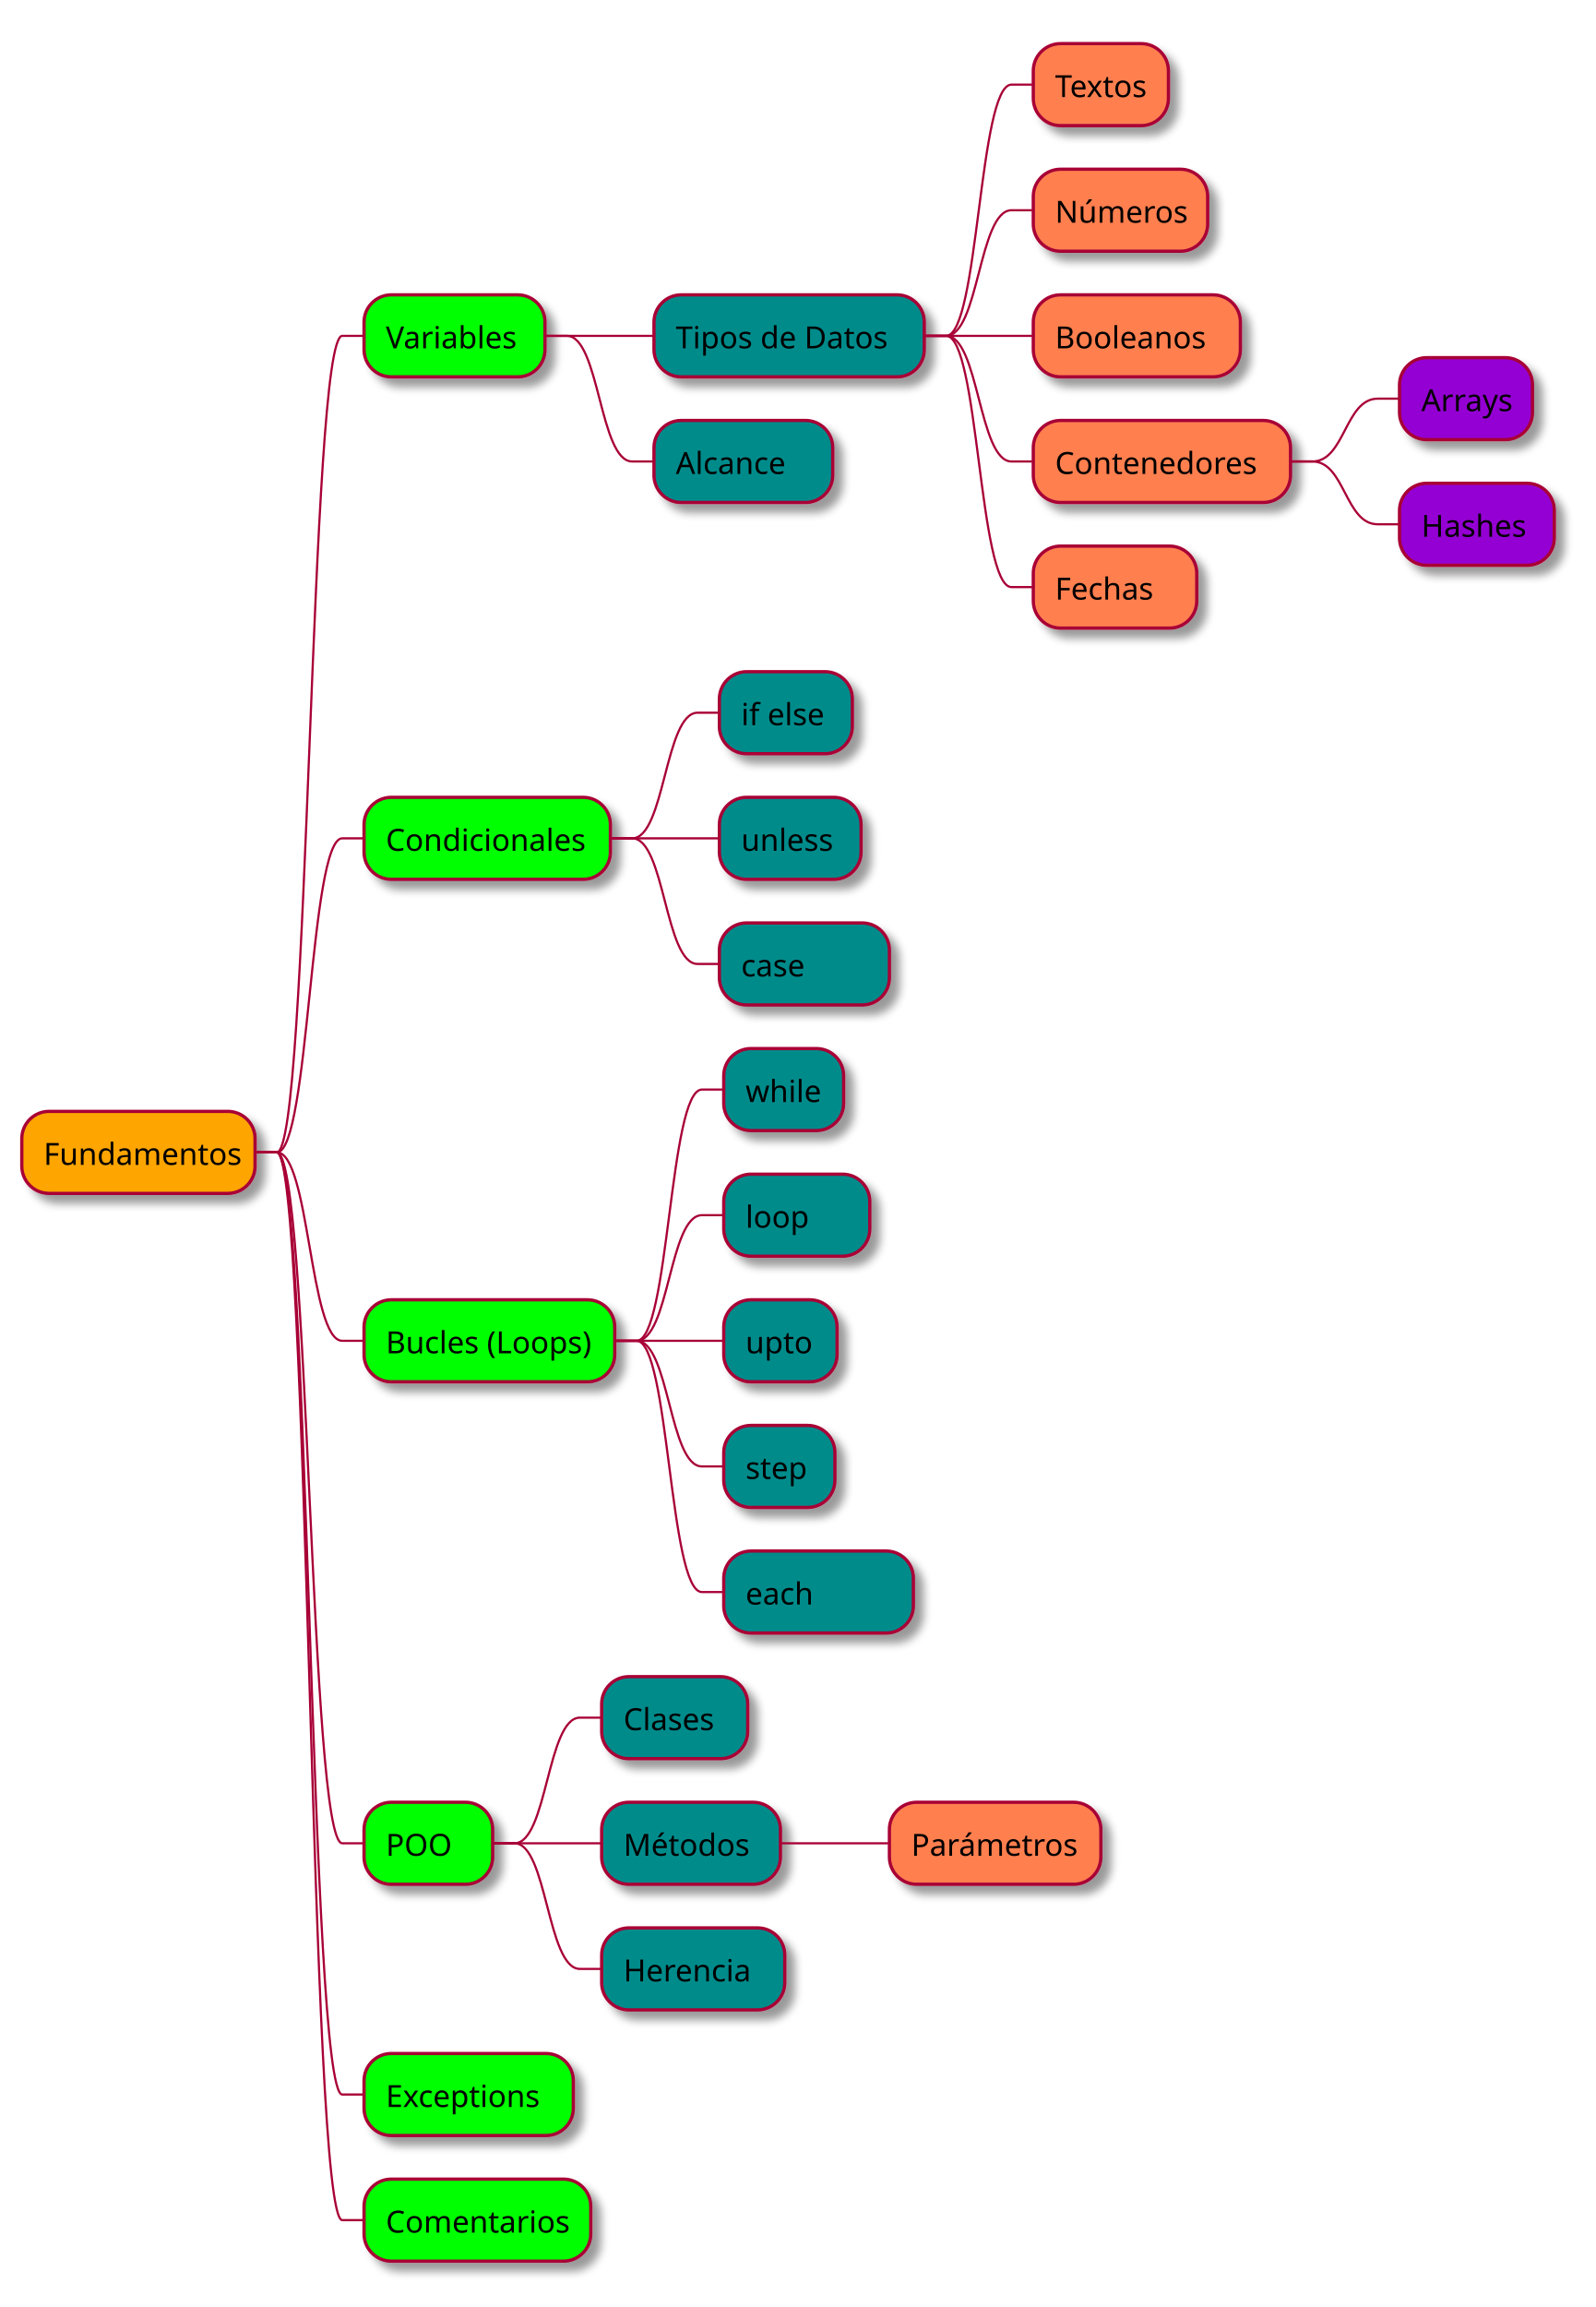
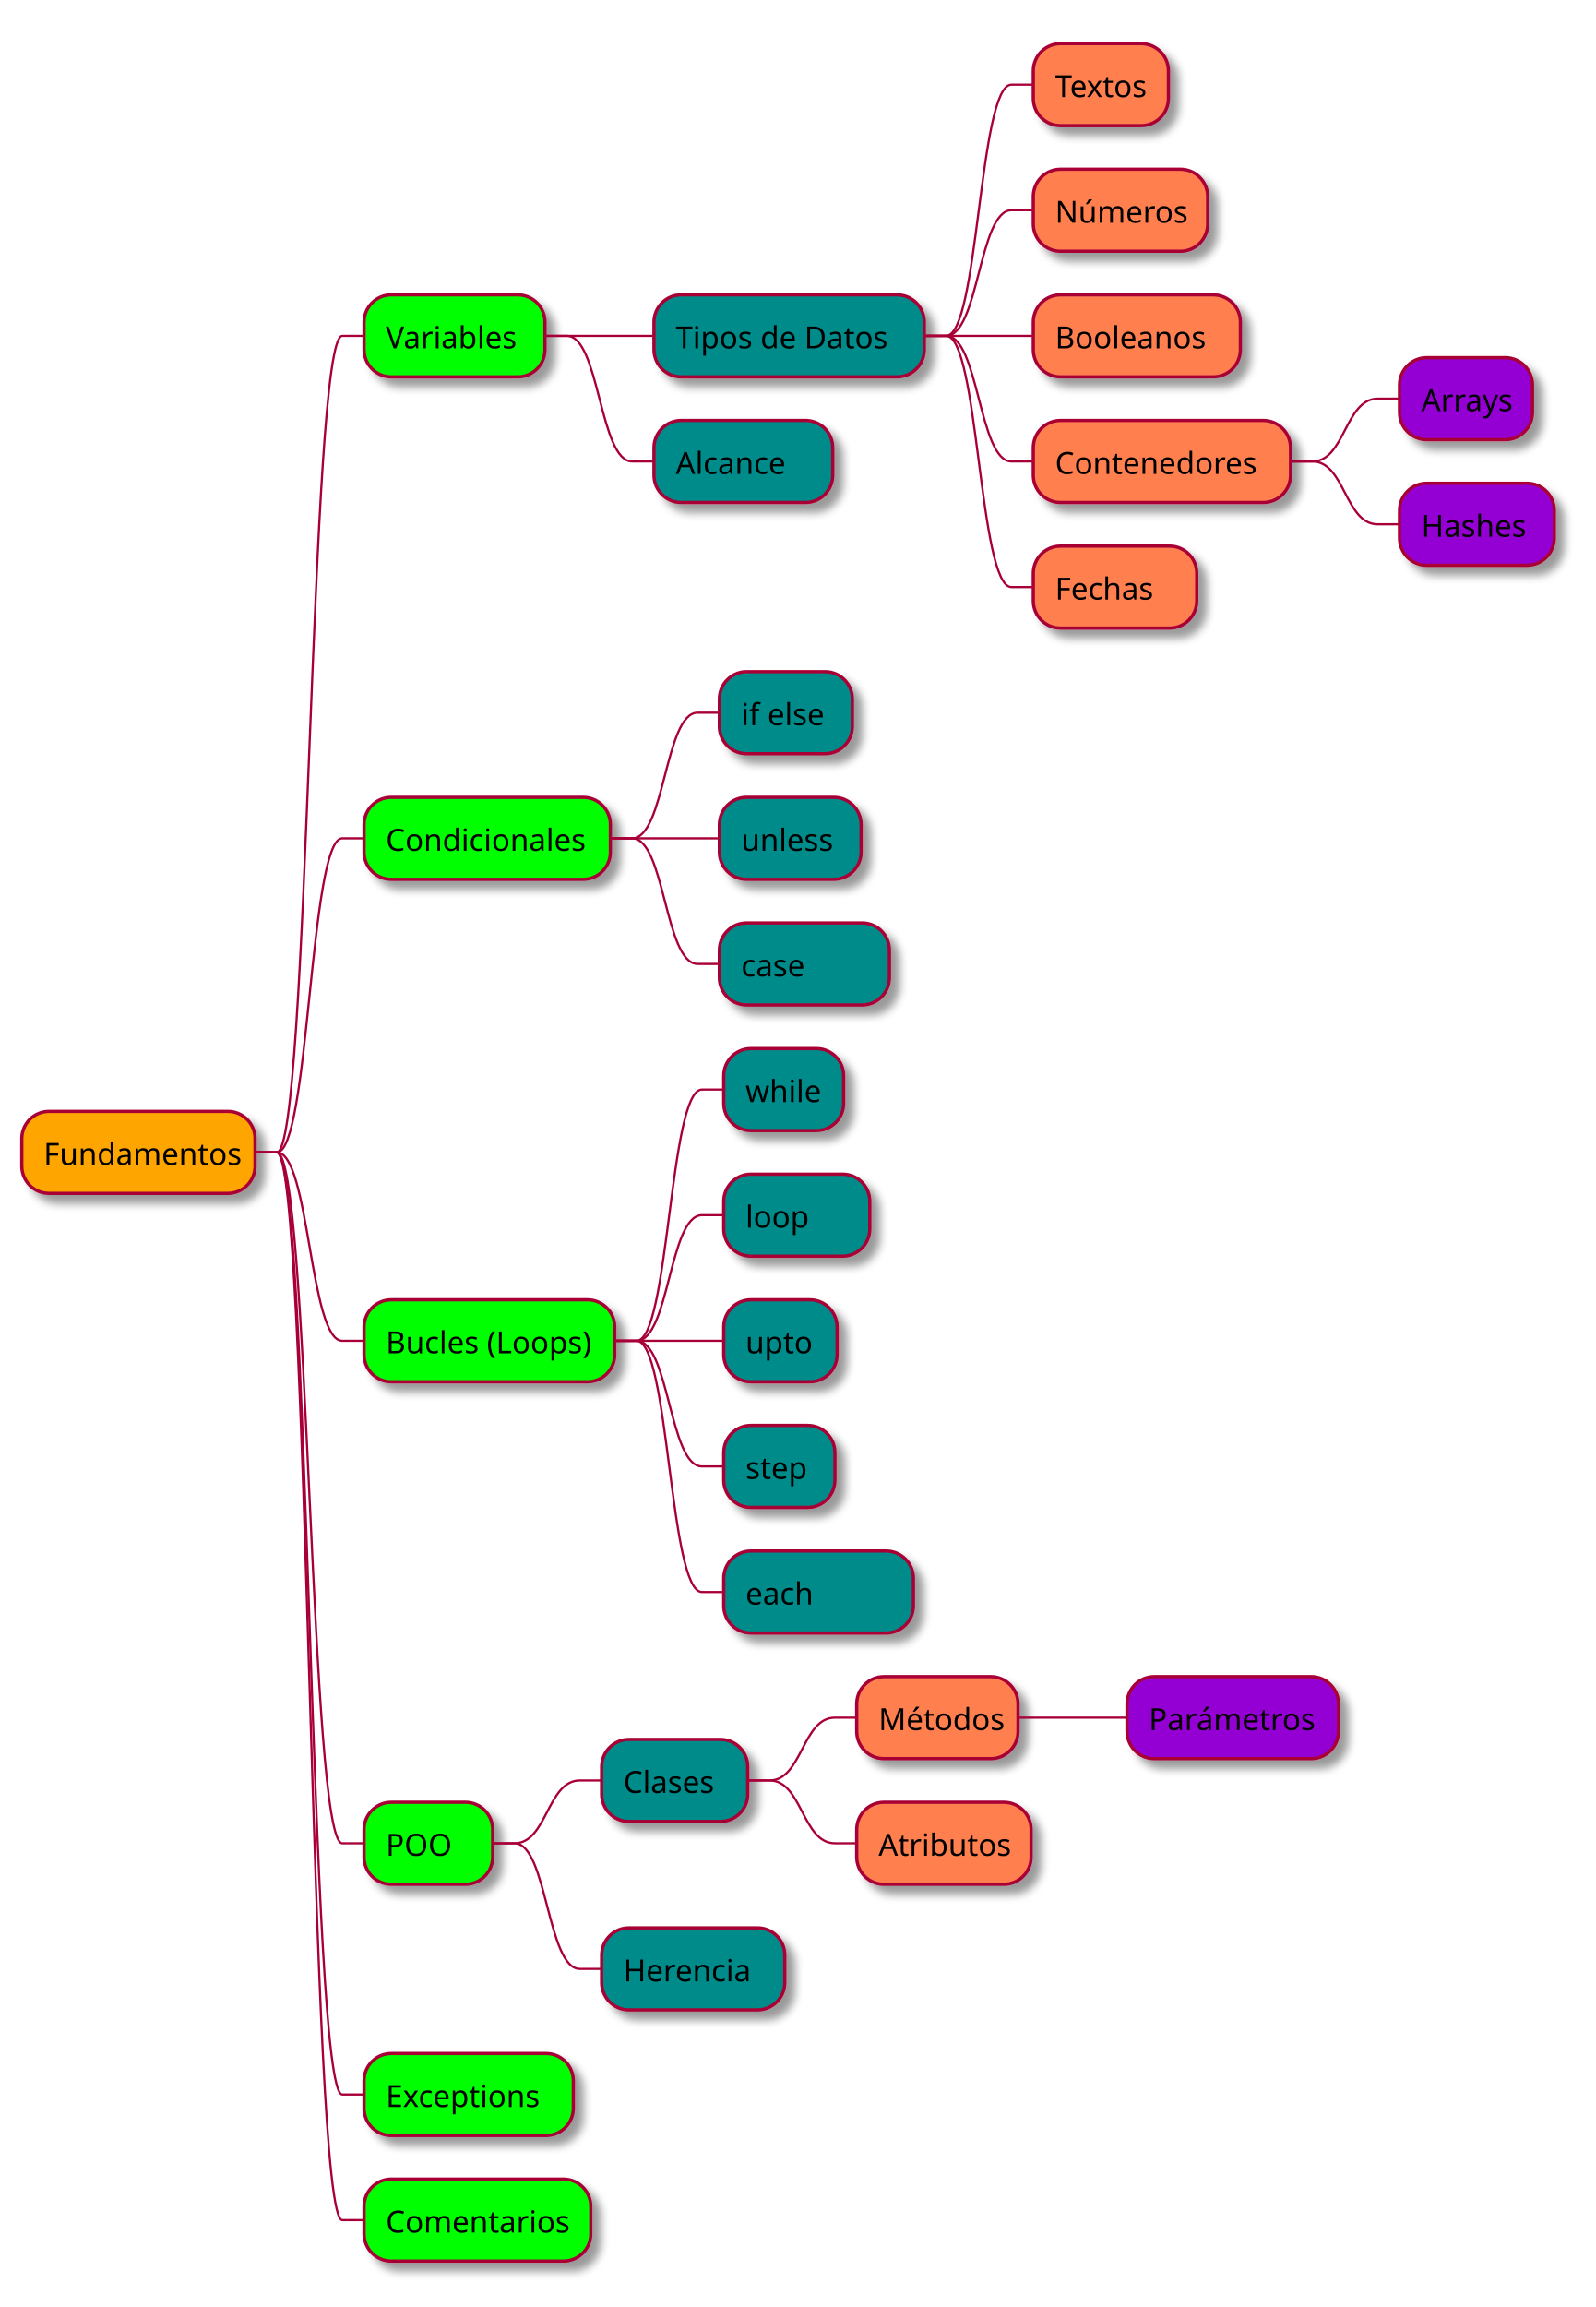
<svg xmlns="http://www.w3.org/2000/svg" contentScriptType="application/ecmascript" contentStyleType="text/css" height="1058px" preserveAspectRatio="none" style="width:732px;height:1058px;background:#FFFFFF;" version="1.1" viewBox="0 0 732 1058" width="732px" zoomAndPan="magnify">
  <defs>
-     <filter height="300%" id="fb9jfa29nwpxa" width="300%" x="-1" y="-1">
+     <filter height="300%" id="f4kxxwuciifj0" width="300%" x="-1" y="-1">
      <feGaussianBlur result="blurOut" stdDeviation="2.0" />
      <feColorMatrix in="blurOut" result="blurOut2" type="matrix" values="0 0 0 0 0 0 0 0 0 0 0 0 0 0 0 0 0 0 .4 0" />
      <feOffset dx="4.0" dy="4.0" in="blurOut2" result="blurOut3" />
      <feBlend in="SourceGraphic" in2="blurOut3" mode="normal" />
    </filter>
  </defs>
  <g>
-     <rect fill="#FFA500" filter="url(#fb9jfa29nwpxa)" height="37.609" rx="12.5" ry="12.5" style="stroke:#A80036;stroke-width:1.5;" width="107" x="10" y="509.68" />
+     <rect fill="#FFA500" filter="url(#f4kxxwuciifj0)" height="37.609" rx="12.5" ry="12.5" style="stroke:#A80036;stroke-width:1.5;" width="107" x="10" y="509.68" />
    <text fill="#000000" font-family="sans-serif" font-size="14" lengthAdjust="spacing" textLength="87" x="20" y="534.213">Fundamentos</text>
-     <rect fill="#00FF00" filter="url(#fb9jfa29nwpxa)" height="37.609" rx="12.5" ry="12.5" style="stroke:#A80036;stroke-width:1.5;" width="83" x="167" y="135.219" />
+     <rect fill="#00FF00" filter="url(#f4kxxwuciifj0)" height="37.609" rx="12.5" ry="12.5" style="stroke:#A80036;stroke-width:1.5;" width="83" x="167" y="135.219" />
    <text fill="#000000" font-family="sans-serif" font-size="14" lengthAdjust="spacing" textLength="59" x="177" y="159.752">Variables</text>
-     <rect fill="#008B8B" filter="url(#fb9jfa29nwpxa)" height="37.609" rx="12.5" ry="12.5" style="stroke:#A80036;stroke-width:1.5;" width="124" x="300" y="135.219" />
+     <rect fill="#008B8B" filter="url(#f4kxxwuciifj0)" height="37.609" rx="12.5" ry="12.5" style="stroke:#A80036;stroke-width:1.5;" width="124" x="300" y="135.219" />
    <text fill="#000000" font-family="sans-serif" font-size="14" lengthAdjust="spacing" textLength="96" x="310" y="159.752">Tipos de Datos</text>
-     <rect fill="#FF7F50" filter="url(#fb9jfa29nwpxa)" height="37.609" rx="12.5" ry="12.5" style="stroke:#A80036;stroke-width:1.5;" width="62" x="474" y="20" />
+     <rect fill="#FF7F50" filter="url(#f4kxxwuciifj0)" height="37.609" rx="12.5" ry="12.5" style="stroke:#A80036;stroke-width:1.5;" width="62" x="474" y="20" />
    <text fill="#000000" font-family="sans-serif" font-size="14" lengthAdjust="spacing" textLength="42" x="484" y="44.533">Textos</text>
    <path d="M424,154.023 L434,154.023 C449,154.023 449,38.805 464,38.805 L474,38.805 " fill="none" style="stroke:#A80036;stroke-width:1.0;" />
-     <rect fill="#FF7F50" filter="url(#fb9jfa29nwpxa)" height="37.609" rx="12.5" ry="12.5" style="stroke:#A80036;stroke-width:1.5;" width="80" x="474" y="77.609" />
+     <rect fill="#FF7F50" filter="url(#f4kxxwuciifj0)" height="37.609" rx="12.5" ry="12.5" style="stroke:#A80036;stroke-width:1.5;" width="80" x="474" y="77.609" />
    <text fill="#000000" font-family="sans-serif" font-size="14" lengthAdjust="spacing" textLength="56" x="484" y="102.143">Números</text>
    <path d="M424,154.023 L434,154.023 C449,154.023 449,96.414 464,96.414 L474,96.414 " fill="none" style="stroke:#A80036;stroke-width:1.0;" />
-     <rect fill="#FF7F50" filter="url(#fb9jfa29nwpxa)" height="37.609" rx="12.5" ry="12.5" style="stroke:#A80036;stroke-width:1.5;" width="95" x="474" y="135.219" />
+     <rect fill="#FF7F50" filter="url(#f4kxxwuciifj0)" height="37.609" rx="12.5" ry="12.5" style="stroke:#A80036;stroke-width:1.5;" width="95" x="474" y="135.219" />
    <text fill="#000000" font-family="sans-serif" font-size="14" lengthAdjust="spacing" textLength="67" x="484" y="159.752">Booleanos</text>
    <path d="M424,154.023 L434,154.023 C449,154.023 449,154.023 464,154.023 L474,154.023 " fill="none" style="stroke:#A80036;stroke-width:1.0;" />
-     <rect fill="#FF7F50" filter="url(#fb9jfa29nwpxa)" height="37.609" rx="12.5" ry="12.5" style="stroke:#A80036;stroke-width:1.5;" width="118" x="474" y="192.828" />
+     <rect fill="#FF7F50" filter="url(#f4kxxwuciifj0)" height="37.609" rx="12.5" ry="12.5" style="stroke:#A80036;stroke-width:1.5;" width="118" x="474" y="192.828" />
    <text fill="#000000" font-family="sans-serif" font-size="14" lengthAdjust="spacing" textLength="90" x="484" y="217.361">Contenedores</text>
-     <rect fill="#9400D3" filter="url(#fb9jfa29nwpxa)" height="37.609" rx="12.5" ry="12.5" style="stroke:#A80036;stroke-width:1.5;" width="61" x="642" y="164.023" />
+     <rect fill="#9400D3" filter="url(#f4kxxwuciifj0)" height="37.609" rx="12.5" ry="12.5" style="stroke:#A80036;stroke-width:1.5;" width="61" x="642" y="164.023" />
    <text fill="#000000" font-family="sans-serif" font-size="14" lengthAdjust="spacing" textLength="41" x="652" y="188.557">Arrays</text>
    <path d="M592,211.633 L602,211.633 C617,211.633 617,182.828 632,182.828 L642,182.828 " fill="none" style="stroke:#A80036;stroke-width:1.0;" />
-     <rect fill="#9400D3" filter="url(#fb9jfa29nwpxa)" height="37.609" rx="12.5" ry="12.5" style="stroke:#A80036;stroke-width:1.5;" width="71" x="642" y="221.633" />
+     <rect fill="#9400D3" filter="url(#f4kxxwuciifj0)" height="37.609" rx="12.5" ry="12.5" style="stroke:#A80036;stroke-width:1.5;" width="71" x="642" y="221.633" />
    <text fill="#000000" font-family="sans-serif" font-size="14" lengthAdjust="spacing" textLength="47" x="652" y="246.166">Hashes</text>
    <path d="M592,211.633 L602,211.633 C617,211.633 617,240.438 632,240.438 L642,240.438 " fill="none" style="stroke:#A80036;stroke-width:1.0;" />
    <path d="M424,154.023 L434,154.023 C449,154.023 449,211.633 464,211.633 L474,211.633 " fill="none" style="stroke:#A80036;stroke-width:1.0;" />
-     <rect fill="#FF7F50" filter="url(#fb9jfa29nwpxa)" height="37.609" rx="12.5" ry="12.5" style="stroke:#A80036;stroke-width:1.5;" width="75" x="474" y="250.438" />
+     <rect fill="#FF7F50" filter="url(#f4kxxwuciifj0)" height="37.609" rx="12.5" ry="12.5" style="stroke:#A80036;stroke-width:1.5;" width="75" x="474" y="250.438" />
    <text fill="#000000" font-family="sans-serif" font-size="14" lengthAdjust="spacing" textLength="47" x="484" y="274.971">Fechas</text>
    <path d="M424,154.023 L434,154.023 C449,154.023 449,269.242 464,269.242 L474,269.242 " fill="none" style="stroke:#A80036;stroke-width:1.0;" />
    <path d="M250,154.023 L260,154.023 C275,154.023 275,154.023 290,154.023 L300,154.023 " fill="none" style="stroke:#A80036;stroke-width:1.0;" />
-     <rect fill="#008B8B" filter="url(#fb9jfa29nwpxa)" height="37.609" rx="12.5" ry="12.5" style="stroke:#A80036;stroke-width:1.5;" width="82" x="300" y="192.828" />
+     <rect fill="#008B8B" filter="url(#f4kxxwuciifj0)" height="37.609" rx="12.5" ry="12.5" style="stroke:#A80036;stroke-width:1.5;" width="82" x="300" y="192.828" />
    <text fill="#000000" font-family="sans-serif" font-size="14" lengthAdjust="spacing" textLength="50" x="310" y="217.361">Alcance</text>
    <path d="M250,154.023 L260,154.023 C275,154.023 275,211.633 290,211.633 L300,211.633 " fill="none" style="stroke:#A80036;stroke-width:1.0;" />
    <path d="M117,528.484 L127,528.484 C142,528.484 142,154.023 157,154.023 L167,154.023 " fill="none" style="stroke:#A80036;stroke-width:1.0;" />
-     <rect fill="#00FF00" filter="url(#fb9jfa29nwpxa)" height="37.609" rx="12.5" ry="12.5" style="stroke:#A80036;stroke-width:1.5;" width="113" x="167" y="365.656" />
+     <rect fill="#00FF00" filter="url(#f4kxxwuciifj0)" height="37.609" rx="12.5" ry="12.5" style="stroke:#A80036;stroke-width:1.5;" width="113" x="167" y="365.656" />
    <text fill="#000000" font-family="sans-serif" font-size="14" lengthAdjust="spacing" textLength="89" x="177" y="390.19">Condicionales</text>
-     <rect fill="#008B8B" filter="url(#fb9jfa29nwpxa)" height="37.609" rx="12.5" ry="12.5" style="stroke:#A80036;stroke-width:1.5;" width="61" x="330" y="308.047" />
+     <rect fill="#008B8B" filter="url(#f4kxxwuciifj0)" height="37.609" rx="12.5" ry="12.5" style="stroke:#A80036;stroke-width:1.5;" width="61" x="330" y="308.047" />
    <text fill="#000000" font-family="sans-serif" font-size="14" lengthAdjust="spacing" textLength="37" x="340" y="332.58">if else</text>
    <path d="M280,384.461 L290,384.461 C305,384.461 305,326.852 320,326.852 L330,326.852 " fill="none" style="stroke:#A80036;stroke-width:1.0;" />
-     <rect fill="#008B8B" filter="url(#fb9jfa29nwpxa)" height="37.609" rx="12.5" ry="12.5" style="stroke:#A80036;stroke-width:1.5;" width="65" x="330" y="365.656" />
+     <rect fill="#008B8B" filter="url(#f4kxxwuciifj0)" height="37.609" rx="12.5" ry="12.5" style="stroke:#A80036;stroke-width:1.5;" width="65" x="330" y="365.656" />
    <text fill="#000000" font-family="sans-serif" font-size="14" lengthAdjust="spacing" textLength="41" x="340" y="390.19">unless</text>
    <path d="M280,384.461 L290,384.461 C305,384.461 305,384.461 320,384.461 L330,384.461 " fill="none" style="stroke:#A80036;stroke-width:1.0;" />
-     <rect fill="#008B8B" filter="url(#fb9jfa29nwpxa)" height="37.609" rx="12.5" ry="12.5" style="stroke:#A80036;stroke-width:1.5;" width="78" x="330" y="423.266" />
+     <rect fill="#008B8B" filter="url(#f4kxxwuciifj0)" height="37.609" rx="12.5" ry="12.5" style="stroke:#A80036;stroke-width:1.5;" width="78" x="330" y="423.266" />
    <text fill="#000000" font-family="sans-serif" font-size="14" lengthAdjust="spacing" textLength="30" x="340" y="447.799">case</text>
    <path d="M280,384.461 L290,384.461 C305,384.461 305,442.07 320,442.07 L330,442.07 " fill="none" style="stroke:#A80036;stroke-width:1.0;" />
    <path d="M117,528.484 L127,528.484 C142,528.484 142,384.461 157,384.461 L167,384.461 " fill="none" style="stroke:#A80036;stroke-width:1.0;" />
-     <rect fill="#00FF00" filter="url(#fb9jfa29nwpxa)" height="37.609" rx="12.5" ry="12.5" style="stroke:#A80036;stroke-width:1.5;" width="115" x="167" y="596.094" />
+     <rect fill="#00FF00" filter="url(#f4kxxwuciifj0)" height="37.609" rx="12.5" ry="12.5" style="stroke:#A80036;stroke-width:1.5;" width="115" x="167" y="596.094" />
    <text fill="#000000" font-family="sans-serif" font-size="14" lengthAdjust="spacing" textLength="95" x="177" y="620.627">Bucles (Loops)</text>
-     <rect fill="#008B8B" filter="url(#fb9jfa29nwpxa)" height="37.609" rx="12.5" ry="12.5" style="stroke:#A80036;stroke-width:1.5;" width="55" x="332" y="480.875" />
+     <rect fill="#008B8B" filter="url(#f4kxxwuciifj0)" height="37.609" rx="12.5" ry="12.5" style="stroke:#A80036;stroke-width:1.5;" width="55" x="332" y="480.875" />
    <text fill="#000000" font-family="sans-serif" font-size="14" lengthAdjust="spacing" textLength="31" x="342" y="505.408">while</text>
    <path d="M282,614.898 L292,614.898 C307,614.898 307,499.68 322,499.68 L332,499.68 " fill="none" style="stroke:#A80036;stroke-width:1.0;" />
-     <rect fill="#008B8B" filter="url(#fb9jfa29nwpxa)" height="37.609" rx="12.5" ry="12.5" style="stroke:#A80036;stroke-width:1.5;" width="67" x="332" y="538.484" />
+     <rect fill="#008B8B" filter="url(#f4kxxwuciifj0)" height="37.609" rx="12.5" ry="12.5" style="stroke:#A80036;stroke-width:1.5;" width="67" x="332" y="538.484" />
    <text fill="#000000" font-family="sans-serif" font-size="14" lengthAdjust="spacing" textLength="27" x="342" y="563.018">loop</text>
    <path d="M282,614.898 L292,614.898 C307,614.898 307,557.289 322,557.289 L332,557.289 " fill="none" style="stroke:#A80036;stroke-width:1.0;" />
-     <rect fill="#008B8B" filter="url(#fb9jfa29nwpxa)" height="37.609" rx="12.5" ry="12.5" style="stroke:#A80036;stroke-width:1.5;" width="52" x="332" y="596.094" />
+     <rect fill="#008B8B" filter="url(#f4kxxwuciifj0)" height="37.609" rx="12.5" ry="12.5" style="stroke:#A80036;stroke-width:1.5;" width="52" x="332" y="596.094" />
    <text fill="#000000" font-family="sans-serif" font-size="14" lengthAdjust="spacing" textLength="28" x="342" y="620.627">upto</text>
    <path d="M282,614.898 L292,614.898 C307,614.898 307,614.898 322,614.898 L332,614.898 " fill="none" style="stroke:#A80036;stroke-width:1.0;" />
-     <rect fill="#008B8B" filter="url(#fb9jfa29nwpxa)" height="37.609" rx="12.5" ry="12.5" style="stroke:#A80036;stroke-width:1.5;" width="51" x="332" y="653.703" />
+     <rect fill="#008B8B" filter="url(#f4kxxwuciifj0)" height="37.609" rx="12.5" ry="12.5" style="stroke:#A80036;stroke-width:1.5;" width="51" x="332" y="653.703" />
    <text fill="#000000" font-family="sans-serif" font-size="14" lengthAdjust="spacing" textLength="27" x="342" y="678.236">step</text>
    <path d="M282,614.898 L292,614.898 C307,614.898 307,672.508 322,672.508 L332,672.508 " fill="none" style="stroke:#A80036;stroke-width:1.0;" />
-     <rect fill="#008B8B" filter="url(#fb9jfa29nwpxa)" height="37.609" rx="12.5" ry="12.5" style="stroke:#A80036;stroke-width:1.5;" width="87" x="332" y="711.312" />
+     <rect fill="#008B8B" filter="url(#f4kxxwuciifj0)" height="37.609" rx="12.5" ry="12.5" style="stroke:#A80036;stroke-width:1.5;" width="87" x="332" y="711.312" />
    <text fill="#000000" font-family="sans-serif" font-size="14" lengthAdjust="spacing" textLength="31" x="342" y="735.846">each</text>
    <path d="M282,614.898 L292,614.898 C307,614.898 307,730.117 322,730.117 L332,730.117 " fill="none" style="stroke:#A80036;stroke-width:1.0;" />
    <path d="M117,528.484 L127,528.484 C142,528.484 142,614.898 157,614.898 L167,614.898 " fill="none" style="stroke:#A80036;stroke-width:1.0;" />
-     <rect fill="#00FF00" filter="url(#fb9jfa29nwpxa)" height="37.609" rx="12.5" ry="12.5" style="stroke:#A80036;stroke-width:1.5;" width="59" x="167" y="826.531" />
+     <rect fill="#00FF00" filter="url(#f4kxxwuciifj0)" height="37.609" rx="12.5" ry="12.5" style="stroke:#A80036;stroke-width:1.5;" width="59" x="167" y="826.531" />
    <text fill="#000000" font-family="sans-serif" font-size="14" lengthAdjust="spacing" textLength="31" x="177" y="851.064">POO</text>
-     <rect fill="#008B8B" filter="url(#fb9jfa29nwpxa)" height="37.609" rx="12.5" ry="12.5" style="stroke:#A80036;stroke-width:1.5;" width="67" x="276" y="768.922" />
-     <text fill="#000000" font-family="sans-serif" font-size="14" lengthAdjust="spacing" textLength="43" x="286" y="793.455">Clases</text>
-     <path d="M226,845.336 L236,845.336 C251,845.336 251,787.727 266,787.727 L276,787.727 " fill="none" style="stroke:#A80036;stroke-width:1.0;" />
-     <rect fill="#008B8B" filter="url(#fb9jfa29nwpxa)" height="37.609" rx="12.5" ry="12.5" style="stroke:#A80036;stroke-width:1.5;" width="82" x="276" y="826.531" />
-     <text fill="#000000" font-family="sans-serif" font-size="14" lengthAdjust="spacing" textLength="54" x="286" y="851.064">Métodos</text>
-     <rect fill="#FF7F50" filter="url(#fb9jfa29nwpxa)" height="37.609" rx="12.5" ry="12.5" style="stroke:#A80036;stroke-width:1.5;" width="97" x="408" y="826.531" />
-     <text fill="#000000" font-family="sans-serif" font-size="14" lengthAdjust="spacing" textLength="73" x="418" y="851.064">Parámetros</text>
-     <path d="M358,845.336 L368,845.336 C383,845.336 383,845.336 398,845.336 L408,845.336 " fill="none" style="stroke:#A80036;stroke-width:1.0;" />
-     <path d="M226,845.336 L236,845.336 C251,845.336 251,845.336 266,845.336 L276,845.336 " fill="none" style="stroke:#A80036;stroke-width:1.0;" />
-     <rect fill="#008B8B" filter="url(#fb9jfa29nwpxa)" height="37.609" rx="12.5" ry="12.5" style="stroke:#A80036;stroke-width:1.5;" width="84" x="276" y="884.141" />
+     <rect fill="#008B8B" filter="url(#f4kxxwuciifj0)" height="37.609" rx="12.5" ry="12.5" style="stroke:#A80036;stroke-width:1.5;" width="67" x="276" y="797.727" />
+     <text fill="#000000" font-family="sans-serif" font-size="14" lengthAdjust="spacing" textLength="43" x="286" y="822.26">Clases</text>
+     <rect fill="#FF7F50" filter="url(#f4kxxwuciifj0)" height="37.609" rx="12.5" ry="12.5" style="stroke:#A80036;stroke-width:1.5;" width="74" x="393" y="768.922" />
+     <text fill="#000000" font-family="sans-serif" font-size="14" lengthAdjust="spacing" textLength="54" x="403" y="793.455">Métodos</text>
+     <rect fill="#9400D3" filter="url(#f4kxxwuciifj0)" height="37.609" rx="12.5" ry="12.5" style="stroke:#A80036;stroke-width:1.5;" width="97" x="517" y="768.922" />
+     <text fill="#000000" font-family="sans-serif" font-size="14" lengthAdjust="spacing" textLength="73" x="527" y="793.455">Parámetros</text>
+     <path d="M467,787.727 L477,787.727 C492,787.727 492,787.727 507,787.727 L517,787.727 " fill="none" style="stroke:#A80036;stroke-width:1.0;" />
+     <path d="M343,816.531 L353,816.531 C368,816.531 368,787.727 383,787.727 L393,787.727 " fill="none" style="stroke:#A80036;stroke-width:1.0;" />
+     <rect fill="#FF7F50" filter="url(#f4kxxwuciifj0)" height="37.609" rx="12.5" ry="12.5" style="stroke:#A80036;stroke-width:1.5;" width="80" x="393" y="826.531" />
+     <text fill="#000000" font-family="sans-serif" font-size="14" lengthAdjust="spacing" textLength="56" x="403" y="851.064">Atributos</text>
+     <path d="M343,816.531 L353,816.531 C368,816.531 368,845.336 383,845.336 L393,845.336 " fill="none" style="stroke:#A80036;stroke-width:1.0;" />
+     <path d="M226,845.336 L236,845.336 C251,845.336 251,816.531 266,816.531 L276,816.531 " fill="none" style="stroke:#A80036;stroke-width:1.0;" />
+     <rect fill="#008B8B" filter="url(#f4kxxwuciifj0)" height="37.609" rx="12.5" ry="12.5" style="stroke:#A80036;stroke-width:1.5;" width="84" x="276" y="884.141" />
    <text fill="#000000" font-family="sans-serif" font-size="14" lengthAdjust="spacing" textLength="56" x="286" y="908.674">Herencia</text>
    <path d="M226,845.336 L236,845.336 C251,845.336 251,902.945 266,902.945 L276,902.945 " fill="none" style="stroke:#A80036;stroke-width:1.0;" />
    <path d="M117,528.484 L127,528.484 C142,528.484 142,845.336 157,845.336 L167,845.336 " fill="none" style="stroke:#A80036;stroke-width:1.0;" />
-     <rect fill="#00FF00" filter="url(#fb9jfa29nwpxa)" height="37.609" rx="12.5" ry="12.5" style="stroke:#A80036;stroke-width:1.5;" width="96" x="167" y="941.75" />
+     <rect fill="#00FF00" filter="url(#f4kxxwuciifj0)" height="37.609" rx="12.5" ry="12.5" style="stroke:#A80036;stroke-width:1.5;" width="96" x="167" y="941.75" />
    <text fill="#000000" font-family="sans-serif" font-size="14" lengthAdjust="spacing" textLength="68" x="177" y="966.283">Exceptions</text>
    <path d="M117,528.484 L127,528.484 C142,528.484 142,960.555 157,960.555 L167,960.555 " fill="none" style="stroke:#A80036;stroke-width:1.0;" />
-     <rect fill="#00FF00" filter="url(#fb9jfa29nwpxa)" height="37.609" rx="12.5" ry="12.5" style="stroke:#A80036;stroke-width:1.5;" width="104" x="167" y="999.359" />
+     <rect fill="#00FF00" filter="url(#f4kxxwuciifj0)" height="37.609" rx="12.5" ry="12.5" style="stroke:#A80036;stroke-width:1.5;" width="104" x="167" y="999.359" />
    <text fill="#000000" font-family="sans-serif" font-size="14" lengthAdjust="spacing" textLength="80" x="177" y="1023.893">Comentarios</text>
    <path d="M117,528.484 L127,528.484 C142,528.484 142,1018.164 157,1018.164 L167,1018.164 " fill="none" style="stroke:#A80036;stroke-width:1.0;" />
  </g>
</svg>
